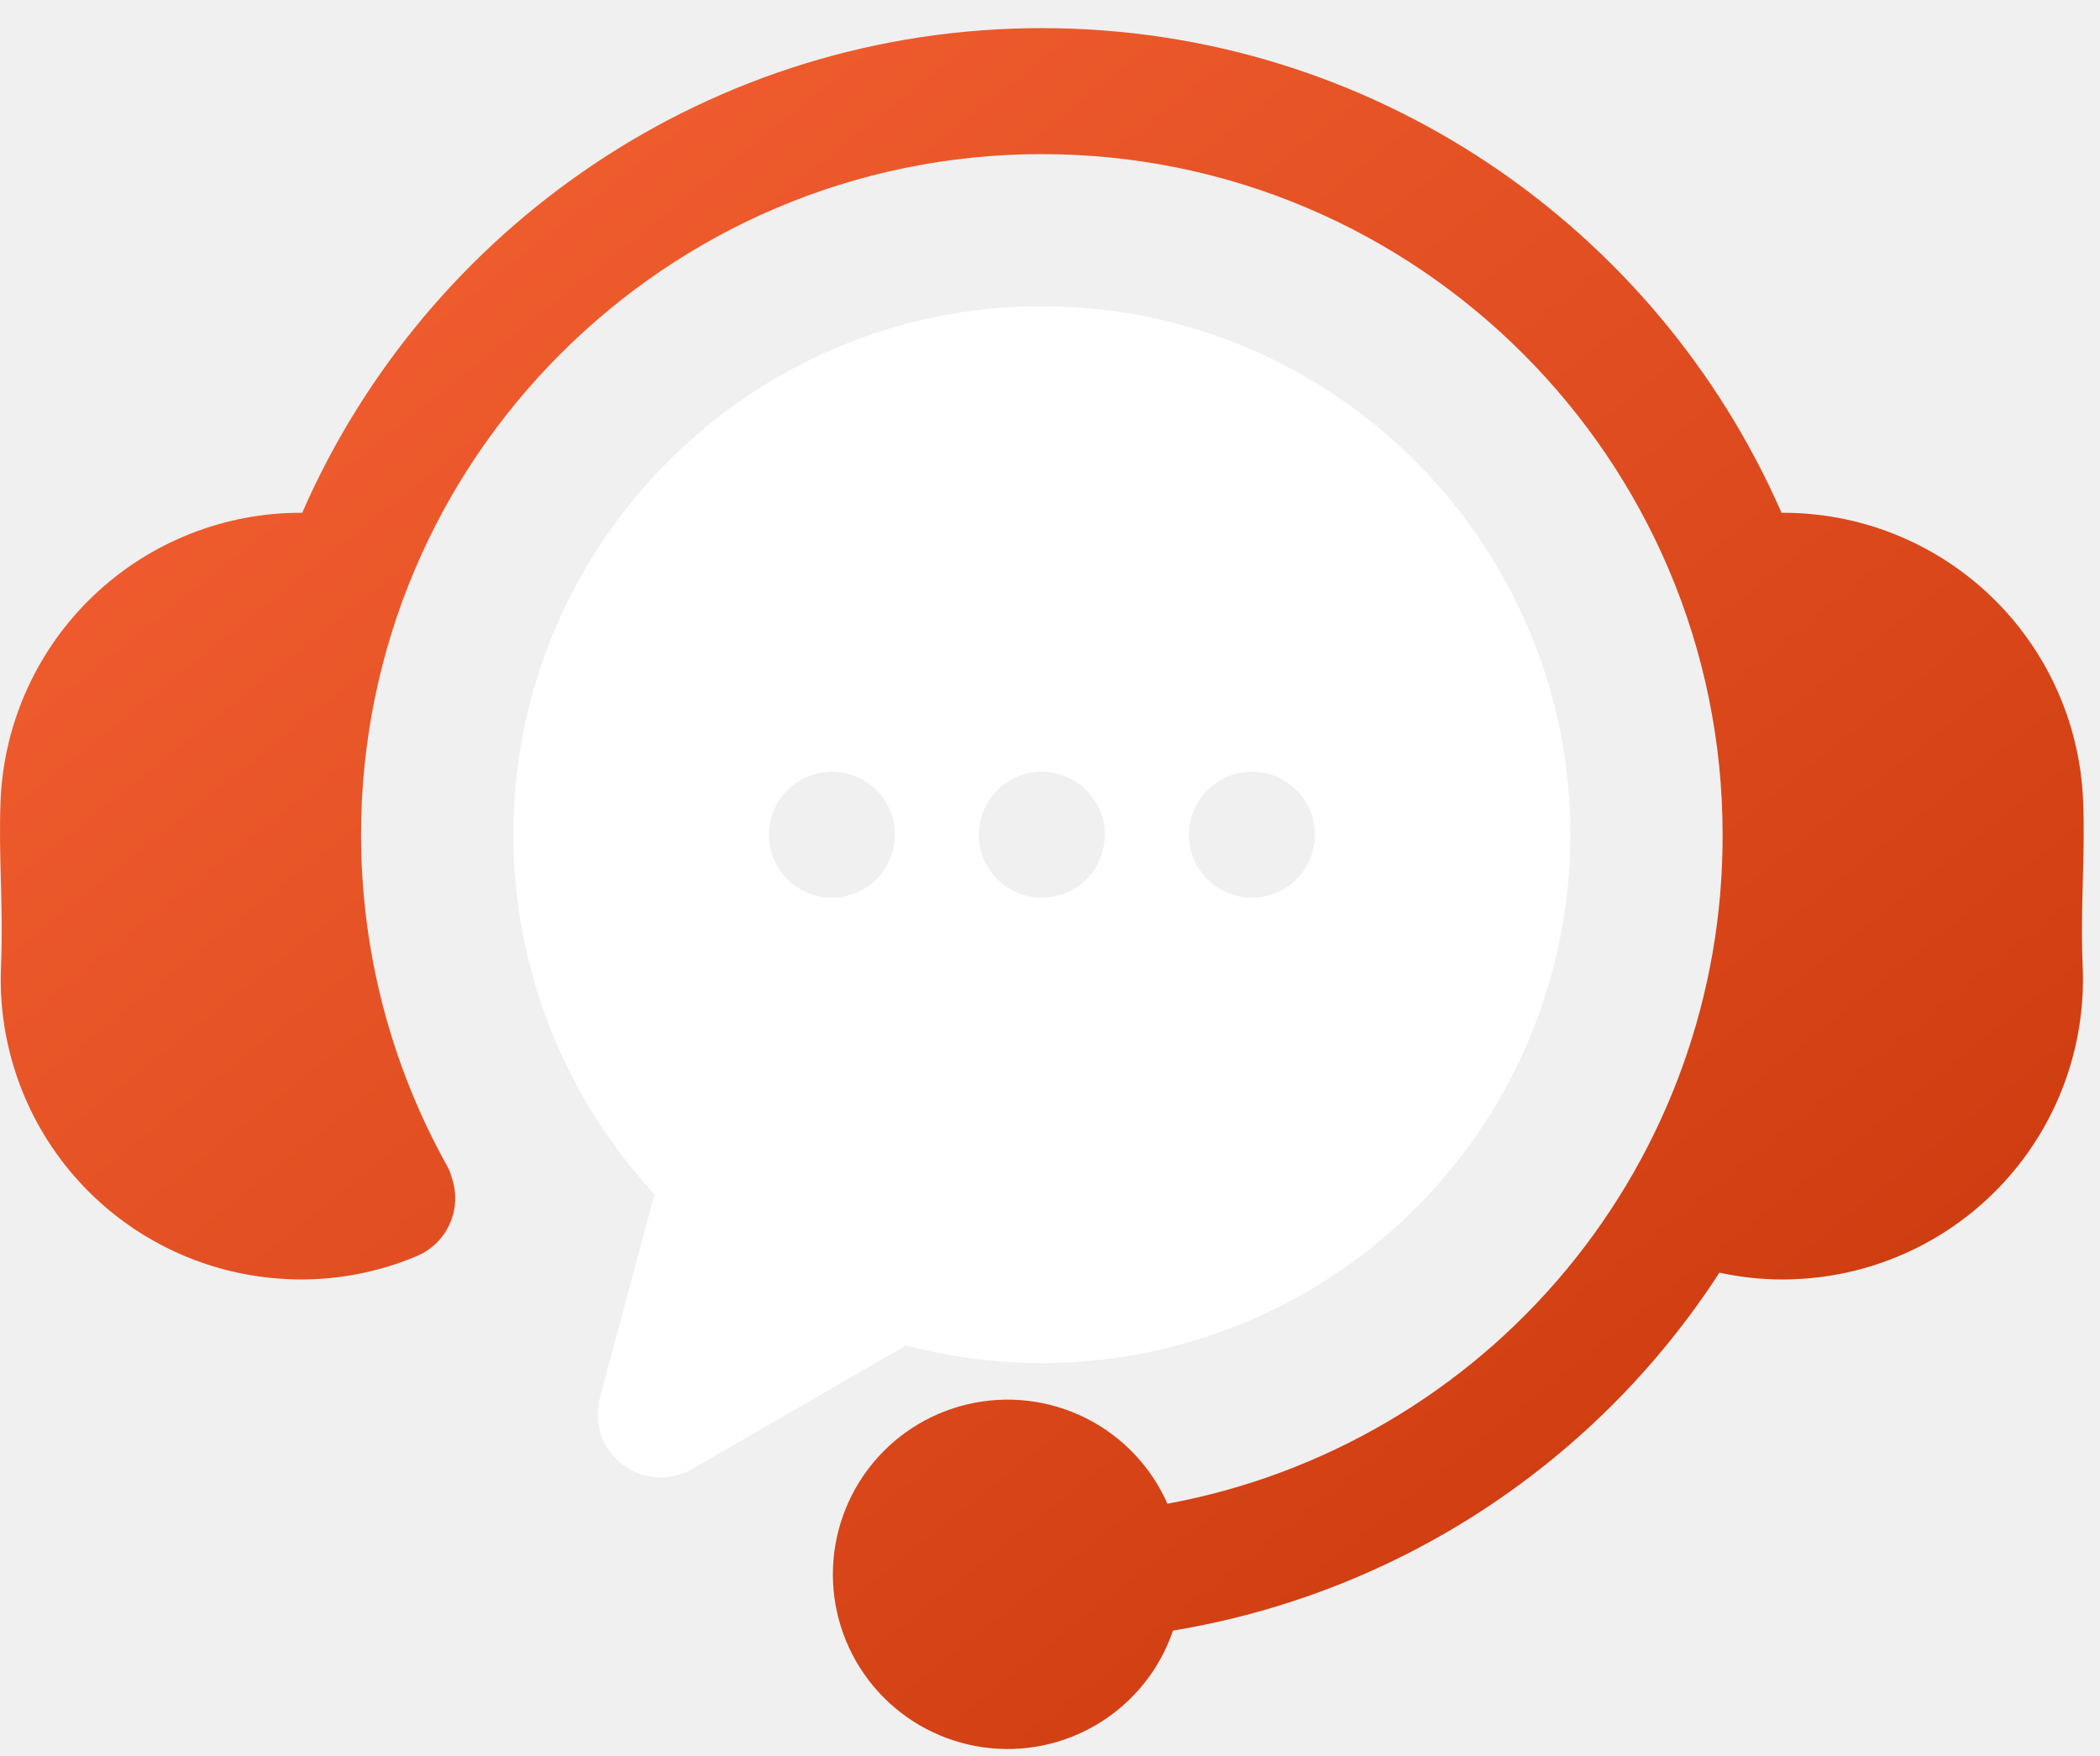
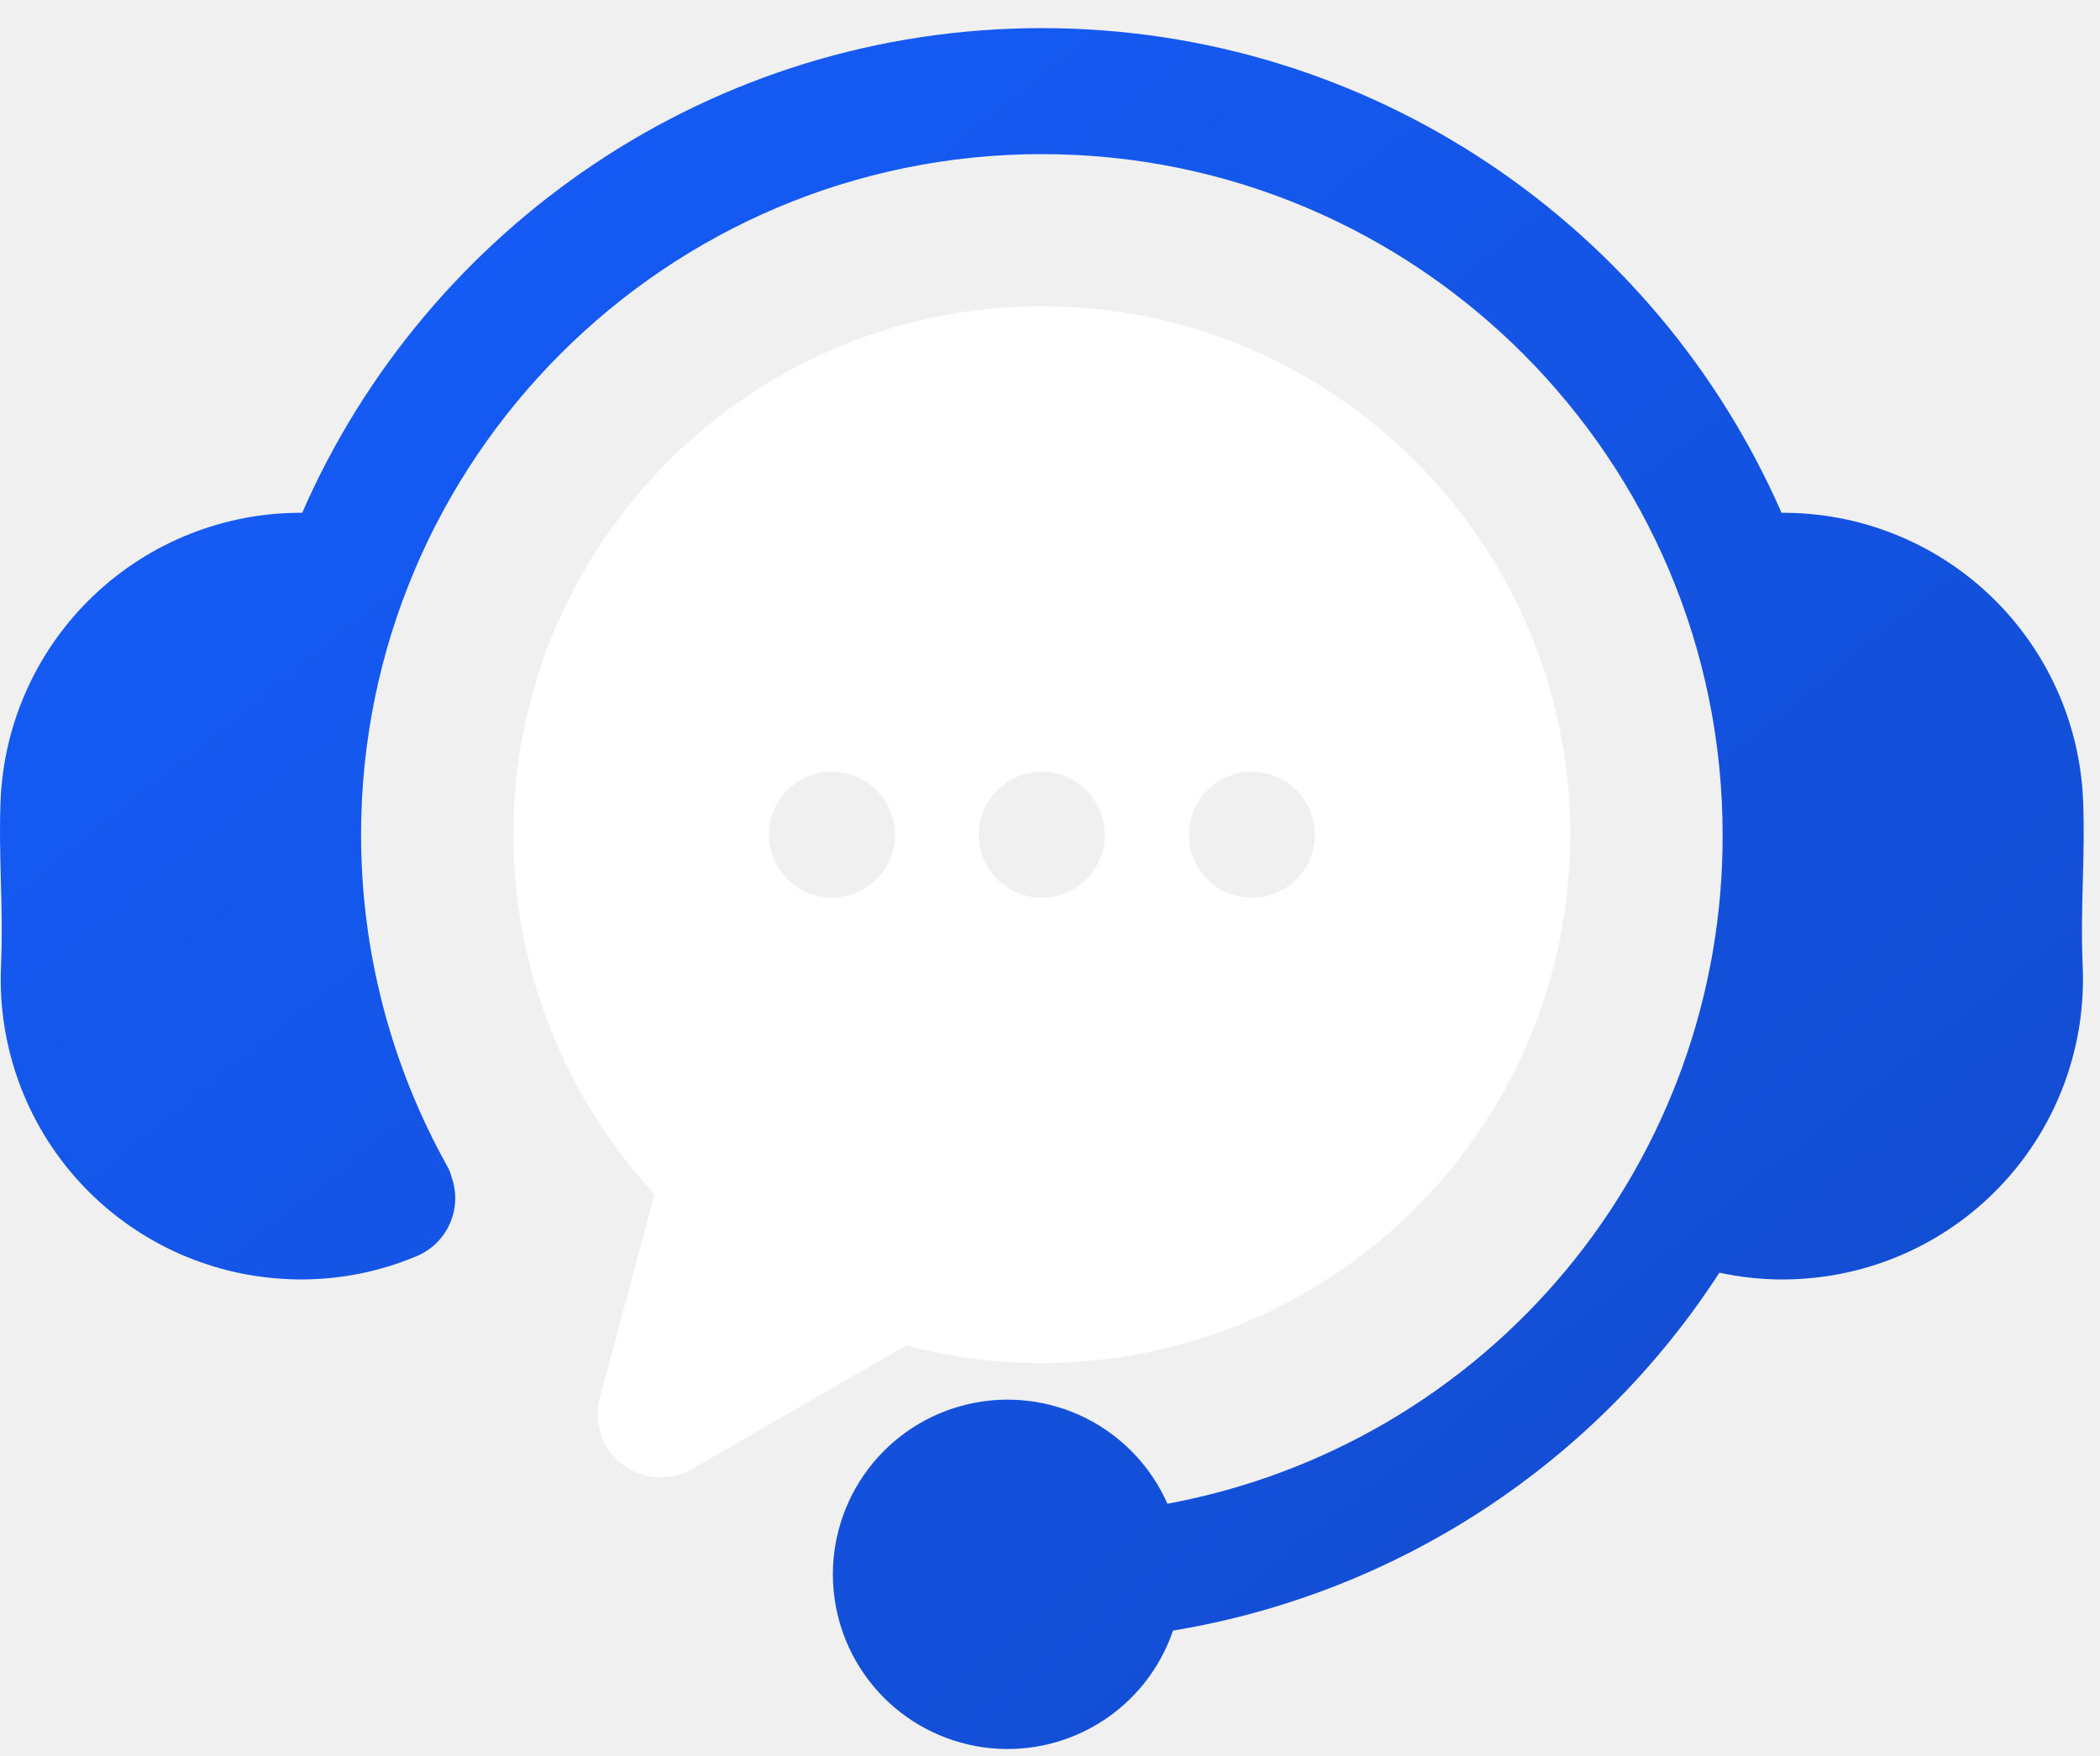
<svg xmlns="http://www.w3.org/2000/svg" width="61" height="51" viewBox="0 0 61 51" fill="none">
  <path d="M45.615 24.253C45.614 26.605 45.073 28.925 44.034 31.035C42.994 33.145 41.484 34.987 39.62 36.421C37.755 37.855 35.586 38.841 33.281 39.304C30.975 39.767 28.593 39.695 26.32 39.092L20.106 42.68C19.793 42.861 19.432 42.945 19.071 42.922C18.71 42.898 18.364 42.768 18.076 42.547C17.789 42.327 17.574 42.026 17.457 41.683C17.341 41.34 17.329 40.971 17.423 40.621L19.011 34.697C16.381 31.854 14.917 28.125 14.912 24.253C14.912 15.786 21.798 8.897 30.263 8.897C38.728 8.897 45.615 15.786 45.615 24.253ZM25.995 24.253C25.995 23.767 25.802 23.302 25.459 22.959C25.116 22.615 24.65 22.422 24.165 22.422H24.162C23.8 22.423 23.446 22.531 23.146 22.733C22.845 22.934 22.611 23.22 22.473 23.555C22.335 23.889 22.299 24.257 22.37 24.612C22.441 24.967 22.616 25.293 22.872 25.548C23.128 25.804 23.454 25.978 23.809 26.048C24.164 26.119 24.532 26.082 24.866 25.944C25.201 25.805 25.486 25.57 25.687 25.27C25.888 24.968 25.995 24.615 25.995 24.253ZM32.094 24.253C32.094 24.193 32.09 24.133 32.084 24.073C32.078 24.014 32.069 23.954 32.057 23.895C32.047 23.837 32.032 23.779 32.013 23.722C31.996 23.665 31.976 23.609 31.954 23.552C31.932 23.496 31.905 23.444 31.877 23.391C31.849 23.339 31.818 23.287 31.785 23.238C31.752 23.187 31.716 23.139 31.678 23.092C31.64 23.046 31.6 23.001 31.557 22.959C31.516 22.917 31.471 22.876 31.424 22.837C31.378 22.801 31.329 22.764 31.279 22.731C31.229 22.698 31.178 22.668 31.125 22.64C31.073 22.612 31.018 22.586 30.963 22.563C30.908 22.54 30.852 22.52 30.794 22.503C30.68 22.466 30.562 22.443 30.443 22.432C30.264 22.415 30.083 22.424 29.906 22.458C29.847 22.47 29.789 22.485 29.732 22.503C29.674 22.52 29.618 22.54 29.563 22.563C29.508 22.586 29.453 22.612 29.401 22.64C29.349 22.668 29.297 22.698 29.247 22.731C29.197 22.764 29.148 22.801 29.103 22.837C29.056 22.876 29.012 22.917 28.969 22.959C28.926 23.001 28.886 23.046 28.848 23.092C28.81 23.139 28.775 23.187 28.742 23.238C28.709 23.287 28.677 23.338 28.649 23.391C28.621 23.444 28.596 23.497 28.573 23.552C28.55 23.608 28.53 23.665 28.512 23.722C28.495 23.778 28.481 23.837 28.469 23.895C28.457 23.954 28.448 24.014 28.442 24.073C28.436 24.133 28.433 24.193 28.433 24.253C28.433 24.313 28.436 24.374 28.442 24.433C28.448 24.493 28.457 24.552 28.469 24.61C28.481 24.669 28.495 24.728 28.512 24.785C28.53 24.842 28.55 24.898 28.573 24.953C28.596 25.009 28.621 25.063 28.649 25.116C28.677 25.168 28.709 25.219 28.742 25.269C28.775 25.319 28.81 25.367 28.848 25.413C28.886 25.46 28.927 25.505 28.969 25.548C29.012 25.589 29.056 25.631 29.103 25.668C29.149 25.706 29.197 25.742 29.247 25.775C29.297 25.808 29.348 25.839 29.401 25.867C29.507 25.923 29.618 25.968 29.732 26.004C29.789 26.021 29.848 26.036 29.906 26.048C30.024 26.072 30.143 26.084 30.264 26.083C30.748 26.082 31.213 25.89 31.557 25.548C31.642 25.462 31.718 25.369 31.785 25.269C31.818 25.219 31.849 25.168 31.877 25.116C31.905 25.063 31.93 25.008 31.954 24.953C31.977 24.898 31.996 24.841 32.013 24.785C32.032 24.728 32.046 24.669 32.057 24.61C32.069 24.552 32.078 24.493 32.084 24.433C32.09 24.373 32.094 24.313 32.094 24.253ZM38.195 24.253C38.195 23.767 38.002 23.302 37.659 22.959C37.316 22.615 36.85 22.422 36.365 22.422H36.361C35.999 22.423 35.646 22.531 35.345 22.733C35.045 22.934 34.811 23.22 34.673 23.555C34.535 23.889 34.499 24.257 34.57 24.612C34.641 24.967 34.816 25.293 35.072 25.548C35.328 25.804 35.654 25.978 36.009 26.048C36.364 26.119 36.732 26.082 37.066 25.944C37.401 25.805 37.686 25.57 37.887 25.269C38.088 24.968 38.195 24.615 38.195 24.253Z" fill="white" />
  <path d="M60.498 28.091C60.594 30.398 59.772 32.649 58.211 34.35C56.65 36.051 54.478 37.063 52.172 37.165C52.037 37.172 51.902 37.175 51.768 37.175C51.155 37.174 50.544 37.108 49.945 36.977C48.169 39.719 45.84 42.061 43.107 43.852C40.374 45.643 37.297 46.844 34.073 47.377C33.692 48.498 32.931 49.449 31.923 50.068C30.914 50.687 29.721 50.934 28.55 50.766C27.378 50.599 26.302 50.027 25.508 49.15C24.713 48.274 24.25 47.147 24.198 45.965C24.146 44.783 24.509 43.62 25.223 42.676C25.938 41.733 26.959 41.069 28.112 40.8C29.264 40.53 30.474 40.672 31.533 41.199C32.592 41.727 33.433 42.609 33.911 43.691C38.45 42.852 42.55 40.446 45.497 36.894C48.444 33.342 50.051 28.869 50.038 24.253C50.038 13.349 41.167 4.478 30.263 4.478C19.359 4.478 10.488 13.349 10.488 24.253C10.488 27.625 11.349 30.941 12.992 33.885C13.047 33.983 13.089 34.087 13.116 34.196C13.274 34.637 13.257 35.122 13.068 35.55C12.879 35.979 12.533 36.319 12.1 36.499C11.041 36.944 9.904 37.174 8.755 37.174C8.62 37.174 8.484 37.171 8.349 37.164C6.043 37.061 3.873 36.048 2.313 34.347C0.753 32.646 -0.068 30.396 0.029 28.09C0.068 27.171 0.046 26.35 0.025 25.557C0.005 24.81 -0.016 24.038 0.018 23.232C0.119 20.98 1.088 18.855 2.721 17.302C4.353 15.749 6.524 14.887 8.778 14.899C12.396 6.619 20.664 0.817 30.263 0.817C39.862 0.817 48.13 6.619 51.749 14.899C54.003 14.886 56.174 15.746 57.807 17.3C59.44 18.853 60.408 20.979 60.508 23.23C60.542 24.038 60.522 24.81 60.502 25.557C60.481 26.35 60.459 27.171 60.498 28.091Z" fill="url(#paint0_linear_250_137)" />
  <defs>
    <linearGradient id="paint0_linear_250_137" x1="2.647" y1="1.444" x2="47.201" y2="57.342" gradientUnits="userSpaceOnUse">
-       <stop stop-color="#F66234" />
-       <stop offset="1" stop-color="#C8370B" />
+       <stop stop-color="#155DFC" />
+       <stop offset="1" stop-color="#124BCC" />
    </linearGradient>
  </defs>
</svg>
